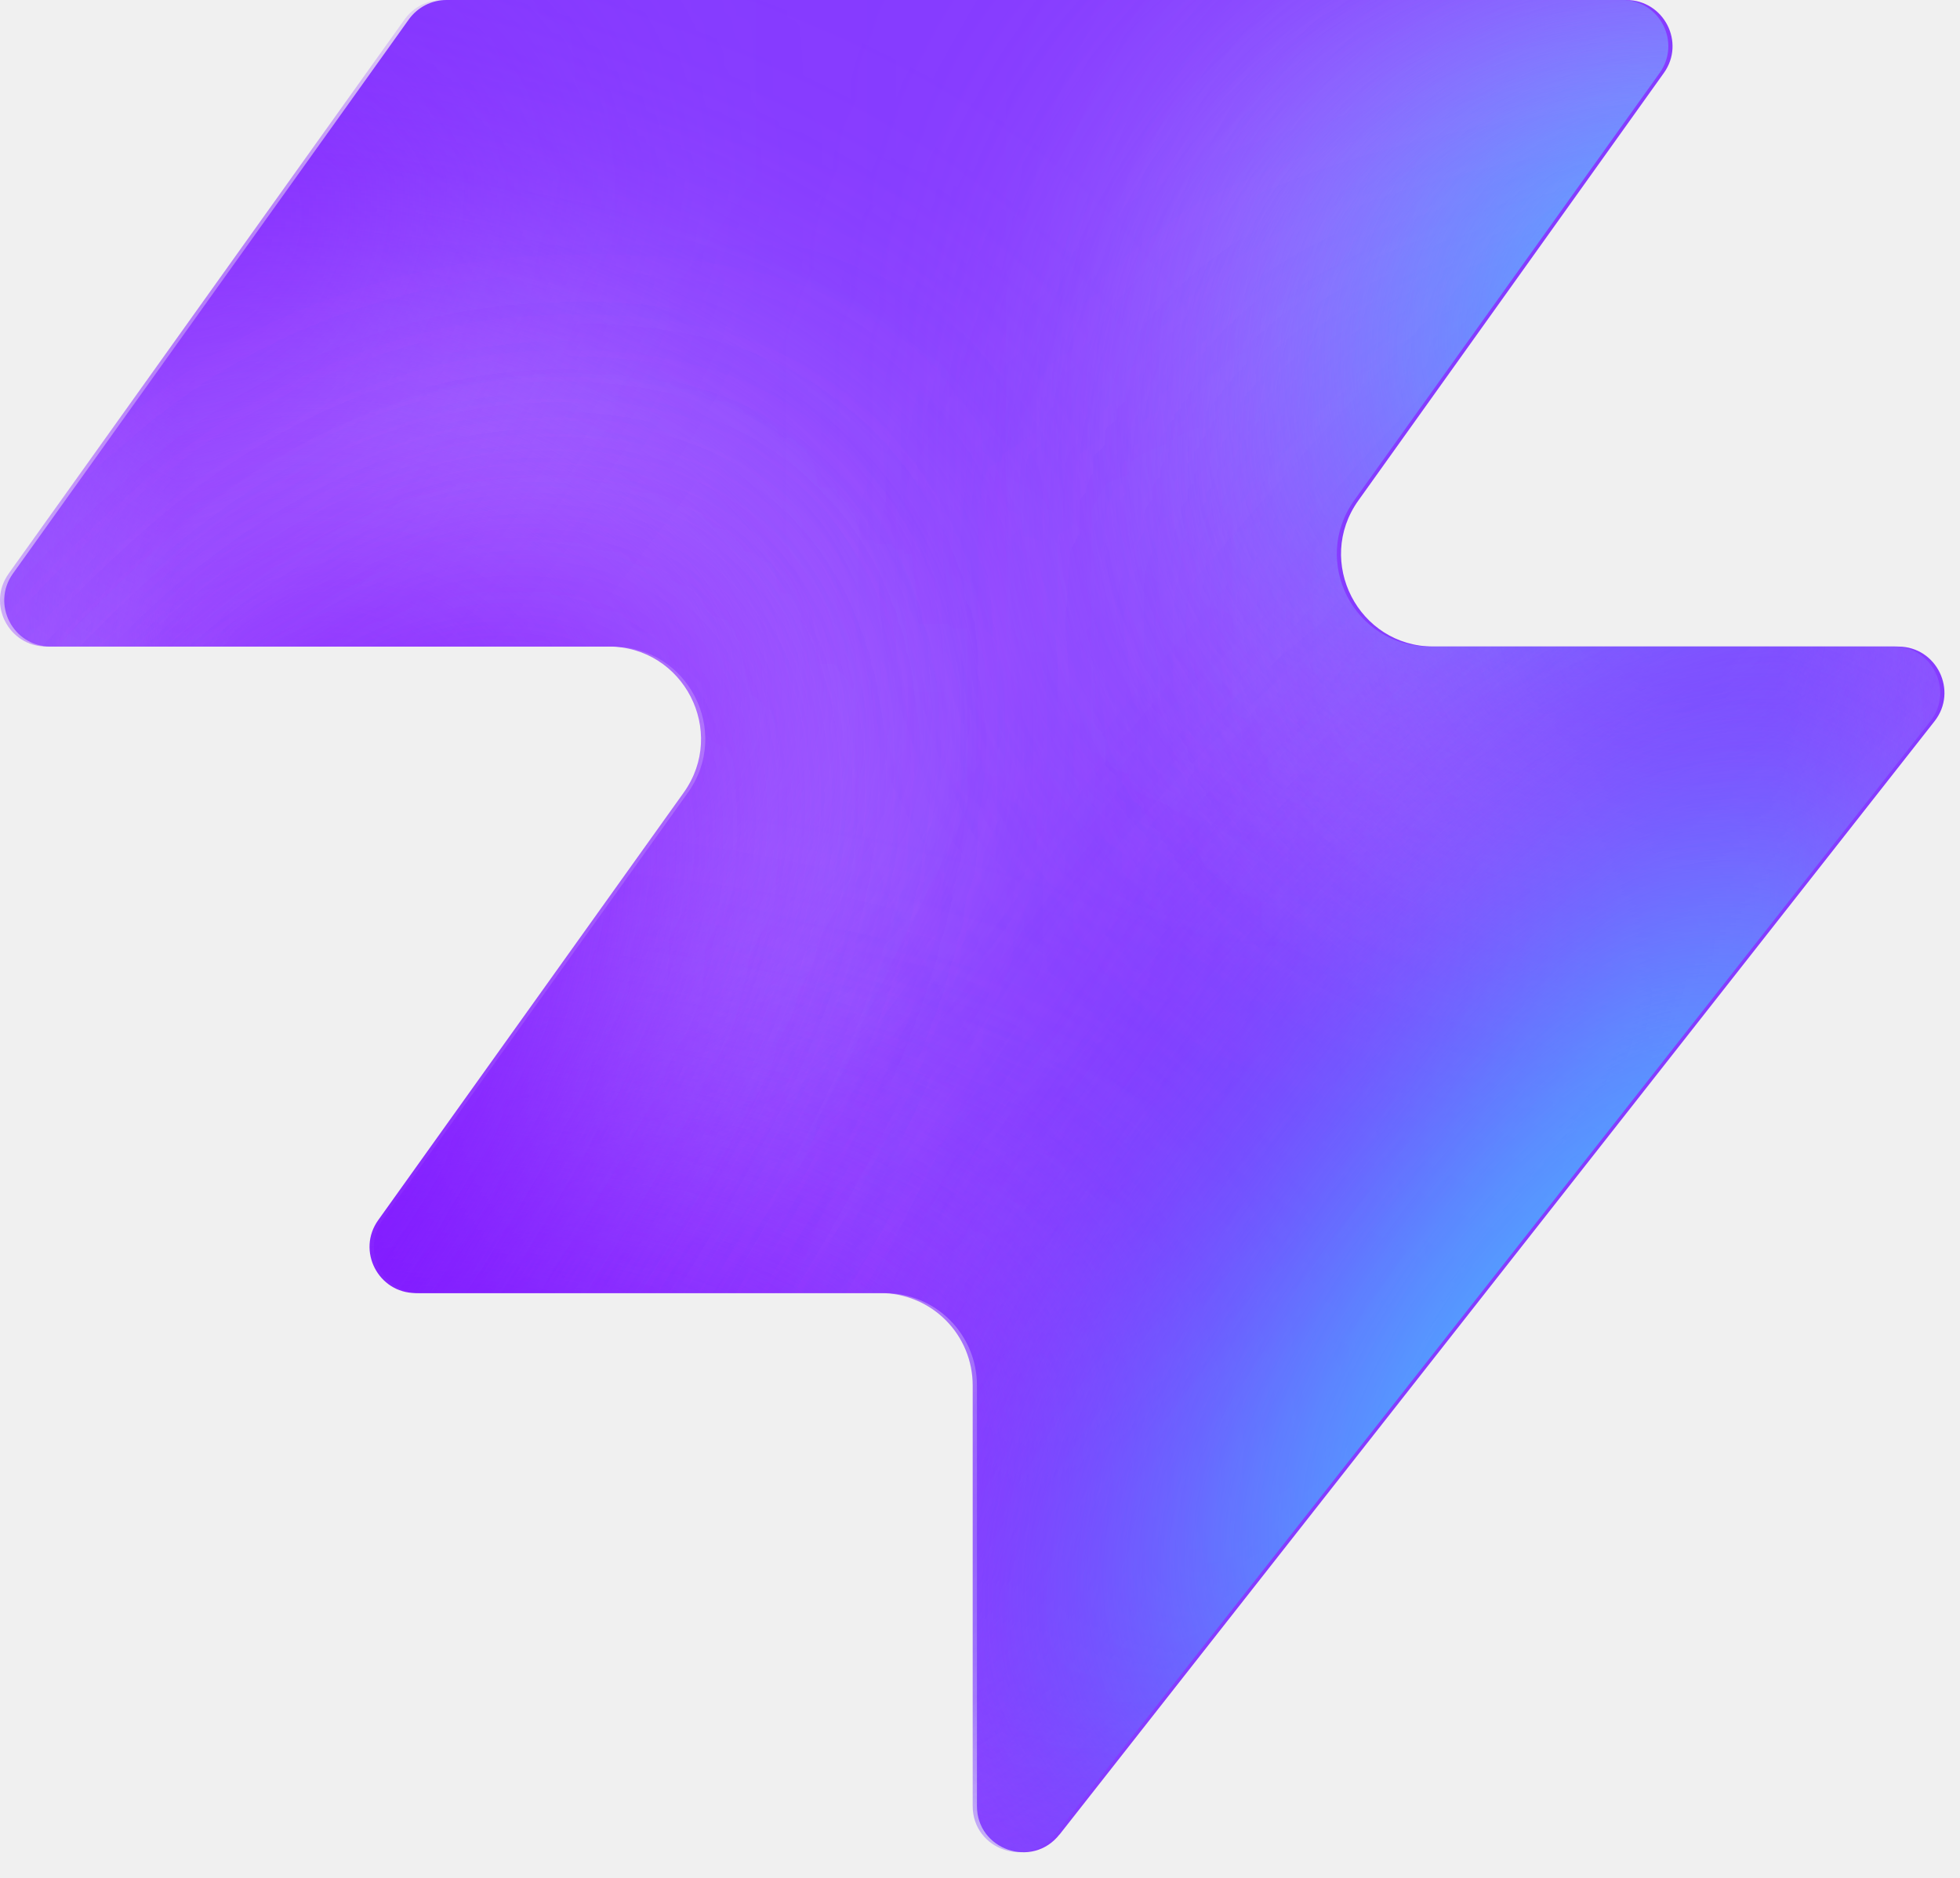
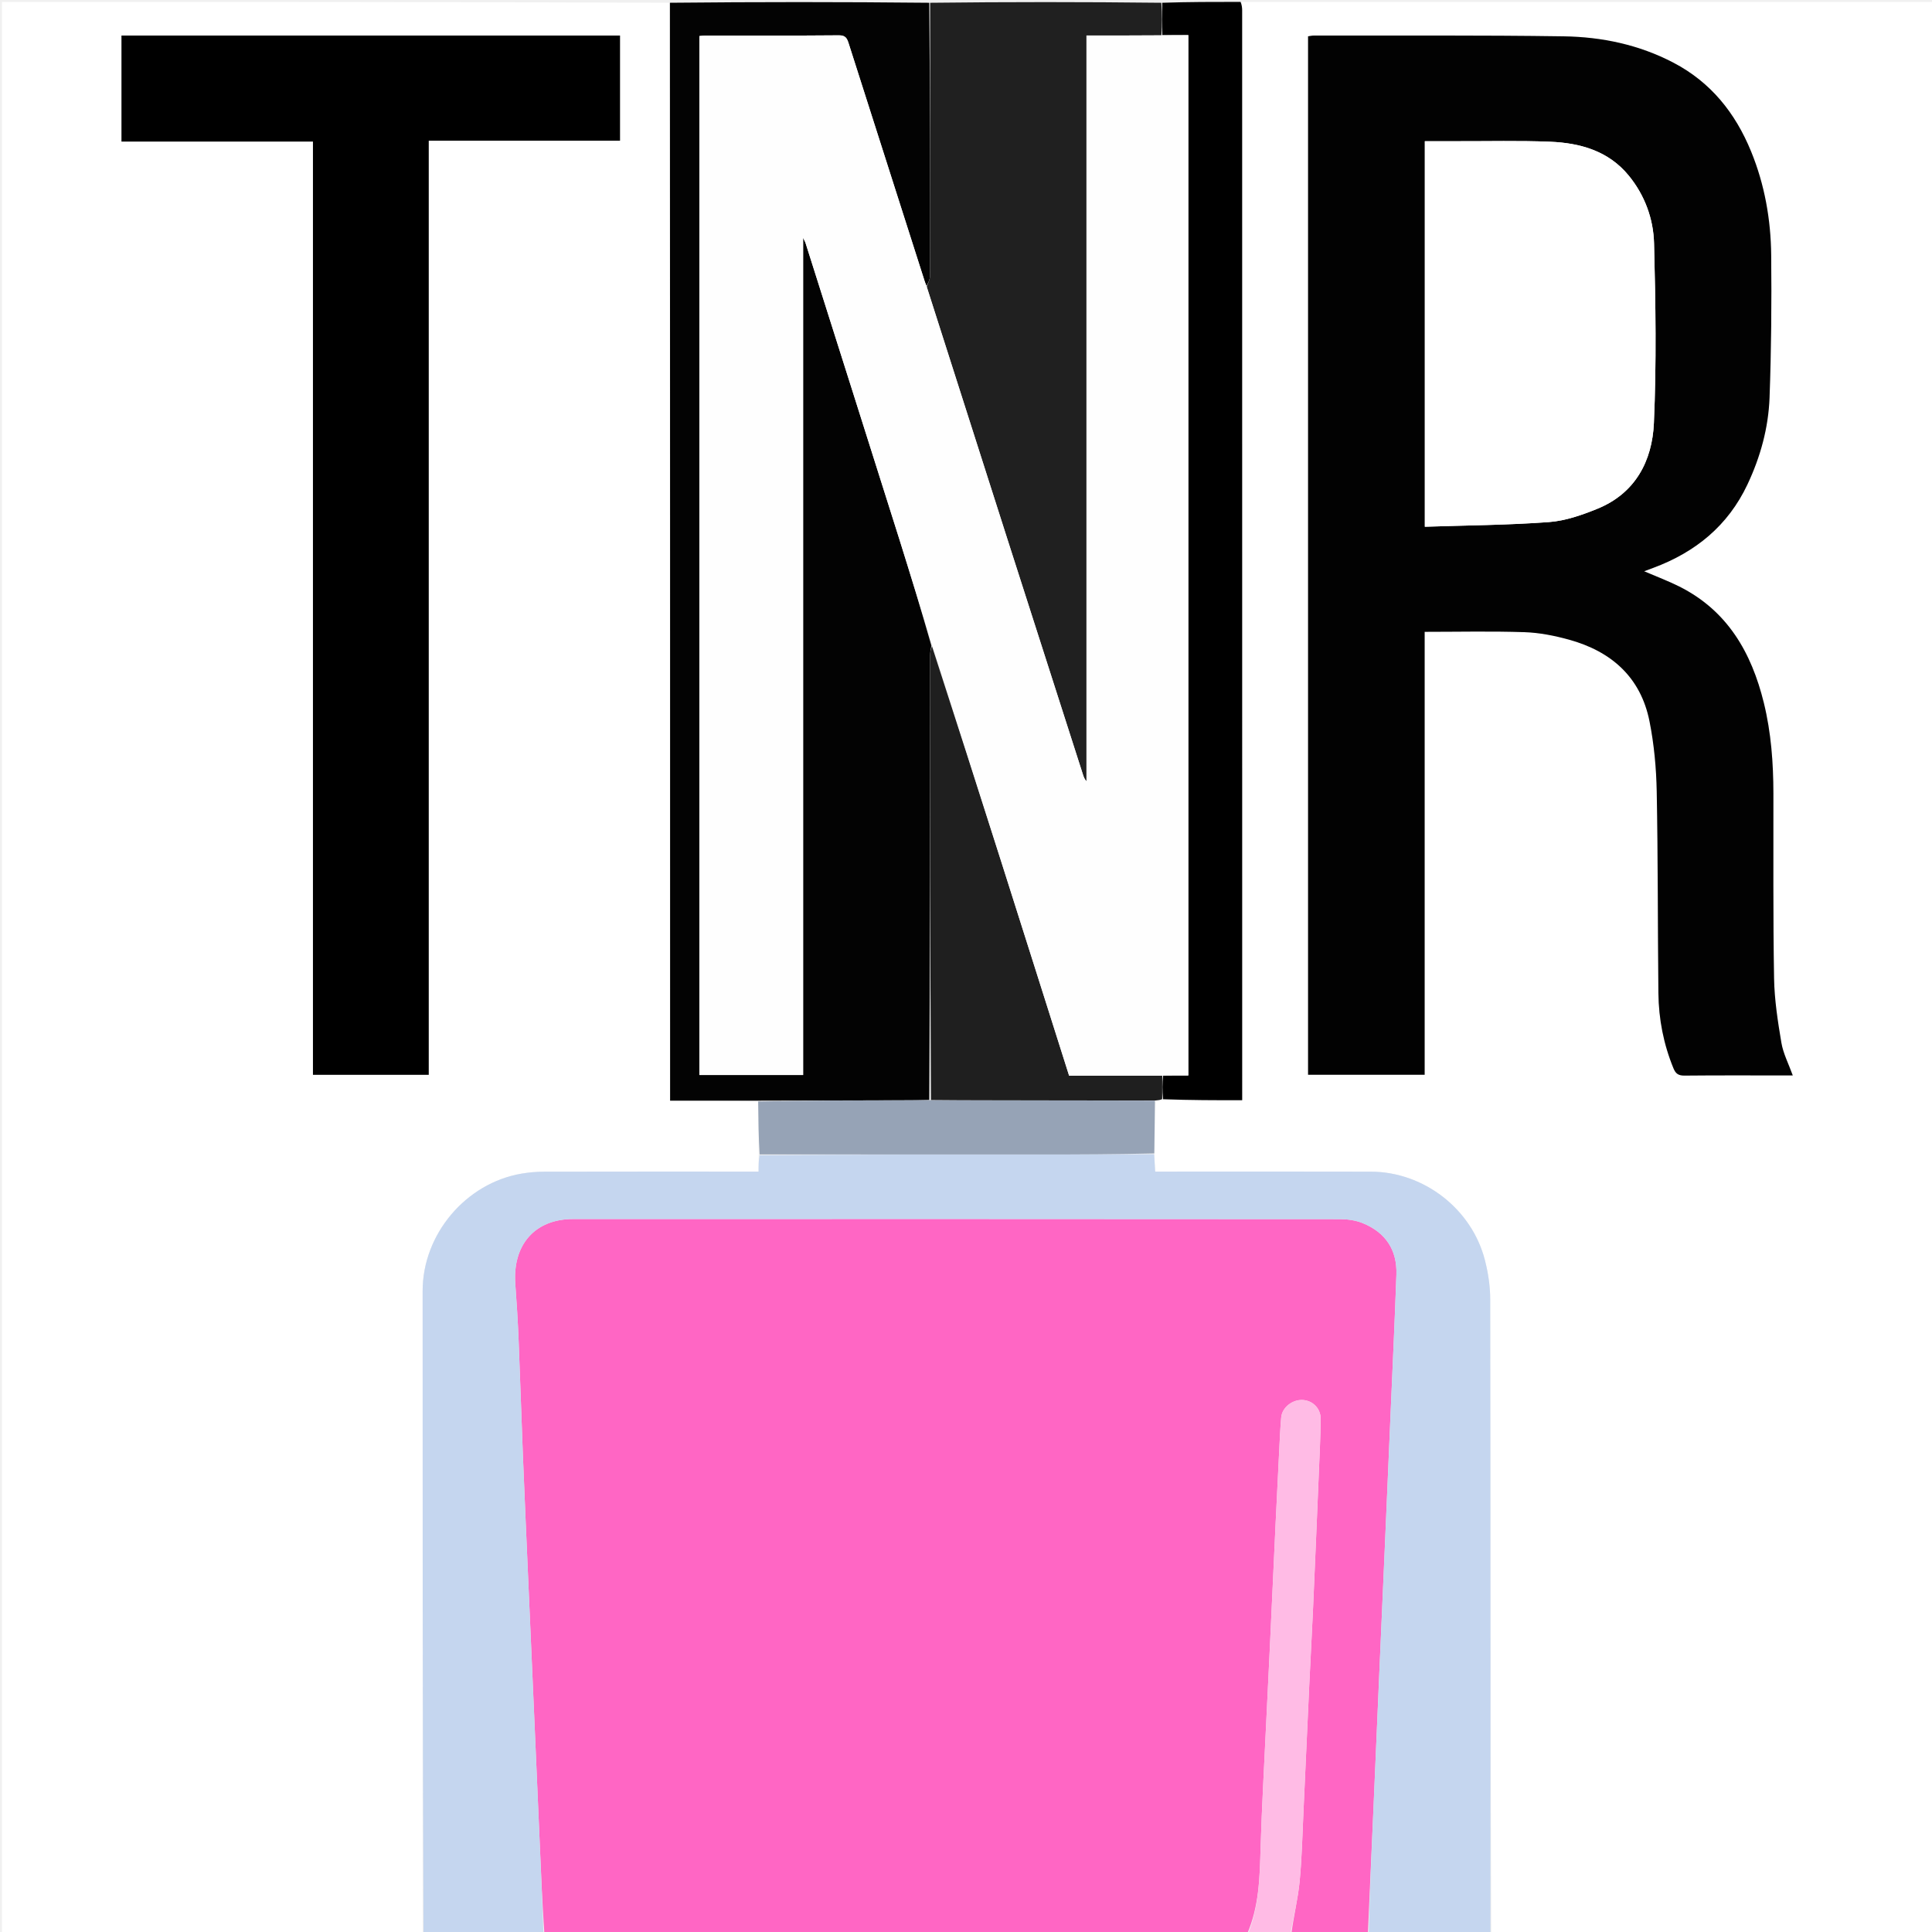
- <svg xmlns="http://www.w3.org/2000/svg" width="48" height="46" fill="none" viewBox="0 0 48 46">
-   <path fill="#863bff" d="M25.946 44.938c-.664.845-2.021.375-2.021-.698V33.937a2.26 2.26 0 0 0-2.262-2.262H10.287c-.92 0-1.456-1.04-.92-1.788l7.48-10.471c1.07-1.497 0-3.578-1.842-3.578H1.237c-.92 0-1.456-1.04-.92-1.788L10.013.474c.214-.297.556-.474.92-.474h28.894c.92 0 1.456 1.04.92 1.788l-7.48 10.471c-1.07 1.498 0 3.579 1.842 3.579h11.377c.943 0 1.473 1.088.89 1.83L25.947 44.94z" style="fill:#863bff;fill:color(display-p3 .525 .23 1);fill-opacity:1" />
-   <mask id="a" width="48" height="46" x="0" y="0" maskUnits="userSpaceOnUse" style="mask-type:alpha">
-     <path fill="#000" d="M25.842 44.938c-.664.844-2.021.375-2.021-.698V33.937a2.26 2.26 0 0 0-2.262-2.262H10.183c-.92 0-1.456-1.04-.92-1.788l7.48-10.471c1.07-1.498 0-3.579-1.842-3.579H1.133c-.92 0-1.456-1.04-.92-1.787L9.91.473c.214-.297.556-.474.92-.474h28.894c.92 0 1.456 1.04.92 1.788l-7.48 10.471c-1.07 1.498 0 3.578 1.842 3.578h11.377c.943 0 1.473 1.088.89 1.832L25.843 44.94z" style="fill:#000;fill-opacity:1" />
-   </mask>
-   <g mask="url(#a)">
-     <g filter="url(#b)">
-       <ellipse cx="5.508" cy="14.704" fill="#ede6ff" rx="5.508" ry="14.704" style="fill:#ede6ff;fill:color(display-p3 .927 .903 1);fill-opacity:1" transform="matrix(.00324 1 1 -.00324 -4.47 31.516)" />
-     </g>
-     <g filter="url(#c)">
-       <ellipse cx="10.399" cy="29.851" fill="#ede6ff" rx="10.399" ry="29.851" style="fill:#ede6ff;fill:color(display-p3 .927 .903 1);fill-opacity:1" transform="matrix(.00324 1 1 -.00324 -39.328 7.883)" />
-     </g>
-     <g filter="url(#d)">
-       <ellipse cx="5.508" cy="30.487" fill="#7e14ff" rx="5.508" ry="30.487" style="fill:#7e14ff;fill:color(display-p3 .492 .077 1);fill-opacity:1" transform="rotate(89.814 -25.913 -14.639)scale(1 -1)" />
-     </g>
-     <g filter="url(#e)">
-       <ellipse cx="5.508" cy="30.599" fill="#7e14ff" rx="5.508" ry="30.599" style="fill:#7e14ff;fill:color(display-p3 .492 .077 1);fill-opacity:1" transform="rotate(89.814 -32.644 -3.334)scale(1 -1)" />
-     </g>
-     <g filter="url(#f)">
-       <ellipse cx="5.508" cy="30.599" fill="#7e14ff" rx="5.508" ry="30.599" style="fill:#7e14ff;fill:color(display-p3 .492 .077 1);fill-opacity:1" transform="matrix(.00324 1 1 -.00324 -34.34 30.47)" />
-     </g>
-     <g filter="url(#g)">
-       <ellipse cx="14.072" cy="22.078" fill="#ede6ff" rx="14.072" ry="22.078" style="fill:#ede6ff;fill:color(display-p3 .927 .903 1);fill-opacity:1" transform="rotate(93.35 24.506 48.493)scale(-1 1)" />
-     </g>
-     <g filter="url(#h)">
-       <ellipse cx="3.47" cy="21.501" fill="#7e14ff" rx="3.47" ry="21.501" style="fill:#7e14ff;fill:color(display-p3 .492 .077 1);fill-opacity:1" transform="rotate(89.009 28.708 47.59)scale(-1 1)" />
-     </g>
-     <g filter="url(#i)">
-       <ellipse cx="3.47" cy="21.501" fill="#7e14ff" rx="3.47" ry="21.501" style="fill:#7e14ff;fill:color(display-p3 .492 .077 1);fill-opacity:1" transform="rotate(89.009 28.708 47.59)scale(-1 1)" />
-     </g>
-     <g filter="url(#j)">
-       <ellipse cx=".387" cy="8.972" fill="#7e14ff" rx="4.407" ry="29.108" style="fill:#7e14ff;fill:color(display-p3 .492 .077 1);fill-opacity:1" transform="rotate(39.51 .387 8.972)" />
-     </g>
-     <g filter="url(#k)">
-       <ellipse cx="47.523" cy="-6.092" fill="#7e14ff" rx="4.407" ry="29.108" style="fill:#7e14ff;fill:color(display-p3 .492 .077 1);fill-opacity:1" transform="rotate(37.892 47.523 -6.092)" />
-     </g>
-     <g filter="url(#l)">
-       <ellipse cx="41.412" cy="6.333" fill="#47bfff" rx="5.971" ry="9.665" style="fill:#47bfff;fill:color(display-p3 .28 .748 1);fill-opacity:1" transform="rotate(37.892 41.412 6.333)" />
-     </g>
-     <g filter="url(#m)">
-       <ellipse cx="-1.879" cy="38.332" fill="#7e14ff" rx="4.407" ry="29.108" style="fill:#7e14ff;fill:color(display-p3 .492 .077 1);fill-opacity:1" transform="rotate(37.892 -1.88 38.332)" />
-     </g>
-     <g filter="url(#n)">
-       <ellipse cx="-1.879" cy="38.332" fill="#7e14ff" rx="4.407" ry="29.108" style="fill:#7e14ff;fill:color(display-p3 .492 .077 1);fill-opacity:1" transform="rotate(37.892 -1.88 38.332)" />
-     </g>
-     <g filter="url(#o)">
-       <ellipse cx="35.651" cy="29.907" fill="#7e14ff" rx="4.407" ry="29.108" style="fill:#7e14ff;fill:color(display-p3 .492 .077 1);fill-opacity:1" transform="rotate(37.892 35.651 29.907)" />
-     </g>
-     <g filter="url(#p)">
-       <ellipse cx="38.418" cy="32.4" fill="#47bfff" rx="5.971" ry="15.297" style="fill:#47bfff;fill:color(display-p3 .28 .748 1);fill-opacity:1" transform="rotate(37.892 38.418 32.4)" />
-     </g>
-   </g>
-   <defs>
-     <filter id="b" width="60.045" height="41.654" x="-19.77" y="16.149" color-interpolation-filters="sRGB" filterUnits="userSpaceOnUse">
-       <feFlood flood-opacity="0" result="BackgroundImageFix" />
-       <feBlend in="SourceGraphic" in2="BackgroundImageFix" result="shape" />
-       <feGaussianBlur result="effect1_foregroundBlur_2002_17158" stdDeviation="7.659" />
-     </filter>
-     <filter id="c" width="90.34" height="51.437" x="-54.613" y="-7.533" color-interpolation-filters="sRGB" filterUnits="userSpaceOnUse">
-       <feFlood flood-opacity="0" result="BackgroundImageFix" />
-       <feBlend in="SourceGraphic" in2="BackgroundImageFix" result="shape" />
-       <feGaussianBlur result="effect1_foregroundBlur_2002_17158" stdDeviation="7.659" />
-     </filter>
-     <filter id="d" width="79.355" height="29.4" x="-49.64" y="2.03" color-interpolation-filters="sRGB" filterUnits="userSpaceOnUse">
-       <feFlood flood-opacity="0" result="BackgroundImageFix" />
-       <feBlend in="SourceGraphic" in2="BackgroundImageFix" result="shape" />
-       <feGaussianBlur result="effect1_foregroundBlur_2002_17158" stdDeviation="4.596" />
-     </filter>
-     <filter id="e" width="79.579" height="29.4" x="-45.045" y="20.029" color-interpolation-filters="sRGB" filterUnits="userSpaceOnUse">
-       <feFlood flood-opacity="0" result="BackgroundImageFix" />
-       <feBlend in="SourceGraphic" in2="BackgroundImageFix" result="shape" />
-       <feGaussianBlur result="effect1_foregroundBlur_2002_17158" stdDeviation="4.596" />
-     </filter>
-     <filter id="f" width="79.579" height="29.4" x="-43.513" y="21.178" color-interpolation-filters="sRGB" filterUnits="userSpaceOnUse">
-       <feFlood flood-opacity="0" result="BackgroundImageFix" />
-       <feBlend in="SourceGraphic" in2="BackgroundImageFix" result="shape" />
-       <feGaussianBlur result="effect1_foregroundBlur_2002_17158" stdDeviation="4.596" />
-     </filter>
-     <filter id="g" width="74.749" height="58.852" x="15.756" y="-17.901" color-interpolation-filters="sRGB" filterUnits="userSpaceOnUse">
-       <feFlood flood-opacity="0" result="BackgroundImageFix" />
-       <feBlend in="SourceGraphic" in2="BackgroundImageFix" result="shape" />
-       <feGaussianBlur result="effect1_foregroundBlur_2002_17158" stdDeviation="7.659" />
-     </filter>
-     <filter id="h" width="61.377" height="25.362" x="23.548" y="2.284" color-interpolation-filters="sRGB" filterUnits="userSpaceOnUse">
-       <feFlood flood-opacity="0" result="BackgroundImageFix" />
-       <feBlend in="SourceGraphic" in2="BackgroundImageFix" result="shape" />
-       <feGaussianBlur result="effect1_foregroundBlur_2002_17158" stdDeviation="4.596" />
-     </filter>
-     <filter id="i" width="61.377" height="25.362" x="23.548" y="2.284" color-interpolation-filters="sRGB" filterUnits="userSpaceOnUse">
-       <feFlood flood-opacity="0" result="BackgroundImageFix" />
-       <feBlend in="SourceGraphic" in2="BackgroundImageFix" result="shape" />
-       <feGaussianBlur result="effect1_foregroundBlur_2002_17158" stdDeviation="4.596" />
-     </filter>
-     <filter id="j" width="56.045" height="63.649" x="-27.636" y="-22.853" color-interpolation-filters="sRGB" filterUnits="userSpaceOnUse">
-       <feFlood flood-opacity="0" result="BackgroundImageFix" />
-       <feBlend in="SourceGraphic" in2="BackgroundImageFix" result="shape" />
-       <feGaussianBlur result="effect1_foregroundBlur_2002_17158" stdDeviation="4.596" />
-     </filter>
-     <filter id="k" width="54.814" height="64.646" x="20.116" y="-38.415" color-interpolation-filters="sRGB" filterUnits="userSpaceOnUse">
-       <feFlood flood-opacity="0" result="BackgroundImageFix" />
-       <feBlend in="SourceGraphic" in2="BackgroundImageFix" result="shape" />
-       <feGaussianBlur result="effect1_foregroundBlur_2002_17158" stdDeviation="4.596" />
-     </filter>
-     <filter id="l" width="33.541" height="35.313" x="24.641" y="-11.323" color-interpolation-filters="sRGB" filterUnits="userSpaceOnUse">
-       <feFlood flood-opacity="0" result="BackgroundImageFix" />
-       <feBlend in="SourceGraphic" in2="BackgroundImageFix" result="shape" />
-       <feGaussianBlur result="effect1_foregroundBlur_2002_17158" stdDeviation="4.596" />
-     </filter>
-     <filter id="m" width="54.814" height="64.646" x="-29.286" y="6.009" color-interpolation-filters="sRGB" filterUnits="userSpaceOnUse">
-       <feFlood flood-opacity="0" result="BackgroundImageFix" />
-       <feBlend in="SourceGraphic" in2="BackgroundImageFix" result="shape" />
-       <feGaussianBlur result="effect1_foregroundBlur_2002_17158" stdDeviation="4.596" />
-     </filter>
-     <filter id="n" width="54.814" height="64.646" x="-29.286" y="6.009" color-interpolation-filters="sRGB" filterUnits="userSpaceOnUse">
-       <feFlood flood-opacity="0" result="BackgroundImageFix" />
-       <feBlend in="SourceGraphic" in2="BackgroundImageFix" result="shape" />
-       <feGaussianBlur result="effect1_foregroundBlur_2002_17158" stdDeviation="4.596" />
-     </filter>
-     <filter id="o" width="54.814" height="64.646" x="8.244" y="-2.416" color-interpolation-filters="sRGB" filterUnits="userSpaceOnUse">
-       <feFlood flood-opacity="0" result="BackgroundImageFix" />
-       <feBlend in="SourceGraphic" in2="BackgroundImageFix" result="shape" />
-       <feGaussianBlur result="effect1_foregroundBlur_2002_17158" stdDeviation="4.596" />
-     </filter>
-     <filter id="p" width="39.409" height="43.623" x="18.713" y="10.588" color-interpolation-filters="sRGB" filterUnits="userSpaceOnUse">
-       <feFlood flood-opacity="0" result="BackgroundImageFix" />
-       <feBlend in="SourceGraphic" in2="BackgroundImageFix" result="shape" />
-       <feGaussianBlur result="effect1_foregroundBlur_2002_17158" stdDeviation="4.596" />
-     </filter>
-   </defs>
+ <svg xmlns="http://www.w3.org/2000/svg" version="1.1" id="Layer_1" x="0px" y="0px" width="100%" viewBox="0 0 1024 1024" enable-background="new 0 0 1024 1024" xml:space="preserve">
+   <path fill="#FFFFFF" opacity="1" stroke="none" d=" M224,1025   C149.686,1025 75.373,1025 1.03,1025   C1.03,683.777 1.03,342.554 1.03,1   C118.691,1 236.383,1 354.621,1.462   C355.168,195.599 355.168,389.274 355.168,583.369   C371.212,583.369 386.527,583.369 401.845,583.814   C401.955,593.451 402.063,602.643 402.113,612.298   C402.055,615.348 402.055,617.936 402.055,620.969   C399.214,620.969 397.246,620.969 395.278,620.969   C359.631,620.971 323.984,620.94 288.338,621.018   C284.38,621.027 280.376,621.372 276.474,622.033   C246.871,627.051 224.004,654.188 224.003,684.19   C223.997,797.794 224,911.397 224,1025  M108.5,18.832   C93.749,18.832 78.999,18.832 64.382,18.832   C64.382,37.854 64.382,56.245 64.382,75.029   C98.324,75.029 131.906,75.029 165.871,75.029   C165.871,240.155 165.871,404.882 165.871,569.683   C186.474,569.683 206.689,569.683 227.244,569.683   C227.244,404.622 227.244,239.877 227.244,74.583   C261.296,74.583 295.009,74.583 328.626,74.583   C328.626,55.757 328.626,37.482 328.626,18.832   C255.414,18.832 182.457,18.832 108.5,18.832  z" />
+   <path fill="#FFFFFF" opacity="1" stroke="none" d=" M658,1   C780.302,1 902.603,1 1024.952,1   C1024.952,342.213 1024.952,683.426 1024.952,1025   C946.975,1025 868.948,1025 790.448,1024.531   C789.971,912.238 790.017,800.414 789.846,688.59   C789.836,681.717 788.767,674.679 787.067,668.004   C780.111,640.684 754.554,621.089 726.703,621.005   C690.539,620.896 654.375,620.973 618.212,620.97   C616.286,620.97 614.36,620.97 612.272,620.97   C612.058,617.379 611.892,614.576 611.801,611.33   C611.959,601.708 612.041,592.53 612.51,583.281   C613.932,583.13 614.969,583.05 616.466,583.058   C630.69,583.147 644.453,583.147 658.383,583.147   C658.383,581.38 658.383,580.224 658.383,579.069   C658.383,387.857 658.384,196.645 658.367,5.434   C658.367,3.956 658.128,2.478 658,1  M693.297,203.5   C693.297,325.59 693.297,447.679 693.297,569.639   C714.148,569.639 734.38,569.639 755.099,569.639   C755.099,491.069 755.099,412.861 755.099,334.883   C773.083,334.883 790.589,334.479 808.061,335.066   C815.948,335.33 823.946,336.922 831.585,339.029   C853.992,345.21 869.614,358.897 874.274,382.315   C876.693,394.466 877.858,407.022 878.096,419.424   C878.783,455.073 878.604,490.738 878.986,526.394   C879.134,540.139 881.728,553.483 886.992,566.279   C888.186,569.182 889.715,570.118 892.866,570.087   C910.529,569.912 928.194,570.003 945.859,570.003   C947.261,570.003 948.663,570.003 950.21,570.003   C947.999,563.852 945.14,558.413 944.168,552.656   C942.262,541.372 940.486,529.925 940.292,518.518   C939.734,485.864 939.984,453.196 939.938,420.534   C939.916,404.337 938.737,388.257 934.859,372.48   C928.319,345.87 915.595,323.663 890.085,310.875   C884.24,307.944 878.08,305.643 871.436,302.782   C873.42,302.043 874.895,301.494 876.369,300.945   C898.655,292.648 915.866,278.639 926.17,256.807   C933.066,242.194 937.313,226.746 937.899,210.712   C938.816,185.586 939.024,160.414 938.769,135.27   C938.577,116.377 935.322,97.86 928.098,80.227   C919.756,59.864 906.774,43.592 886.955,33.225   C868.711,23.681 849.002,19.555 828.772,19.256   C784.62,18.603 740.454,18.911 696.293,18.846   C695.37,18.845 694.446,19.084 693.297,19.243   C693.297,80.558 693.297,141.529 693.297,203.5  z" />
+   <path fill="#FF66C4" opacity="1" stroke="none" d=" M661,1025   C536.979,1025 412.958,1025 288.512,1024.533   C287.433,1008.78 286.787,993.493 286.126,978.208   C285.127,955.112 284.122,932.017 283.113,908.923   C282.125,886.327 281.121,863.733 280.138,841.137   C279.119,817.709 278.063,794.283 277.123,770.852   C276.301,750.404 275.687,729.948 274.843,709.502   C274.446,699.874 273.834,690.251 273.126,680.64   C271.587,659.759 283.5,646.112 303.745,646.106   C439.216,646.063 574.687,646.066 710.158,646.172   C714.229,646.175 718.583,646.778 722.316,648.3   C734.365,653.212 740.58,662.485 740.123,675.579   C739.301,699.181 738.175,722.772 737.165,746.366   C736.155,769.962 735.139,793.557 734.113,817.151   C733.13,839.747 732.122,862.341 731.139,884.937   C730.12,908.365 729.131,931.794 728.105,955.222   C727.085,978.482 726.036,1001.741 725,1025   C711.646,1025 698.292,1025 684.508,1024.612   C685.707,1015.279 687.936,1006.392 688.817,997.374   C690.041,984.833 690.3,972.196 690.893,959.597   C691.946,937.207 692.919,914.812 693.968,892.422   C694.573,879.49 695.319,866.564 695.895,853.631   C696.973,829.409 697.991,805.184 698.998,780.959   C699.399,771.332 699.895,761.703 699.984,752.071   C700.037,746.412 695.638,742.205 690.298,742.01   C684.839,741.81 679.518,746.075 679.06,751.289   C678.581,756.741 678.338,762.215 678.059,767.682   C677.382,780.944 676.723,794.207 676.097,807.471   C675.066,829.363 674.078,851.257 673.049,873.149   C672.418,886.579 671.723,900.007 671.094,913.438   C670.062,935.496 668.795,957.548 668.138,979.618   C667.676,995.098 667.35,1010.493 661,1025  z" />
+   <path fill="#C5D6EF" opacity="1" stroke="none" d=" M725.469,1025   C726.036,1001.741 727.085,978.482 728.105,955.222   C729.131,931.794 730.12,908.365 731.139,884.937   C732.122,862.341 733.13,839.747 734.113,817.151   C735.139,793.557 736.155,769.962 737.165,746.366   C738.175,722.772 739.301,699.181 740.123,675.579   C740.58,662.485 734.365,653.212 722.316,648.3   C718.583,646.778 714.229,646.175 710.158,646.172   C574.687,646.066 439.216,646.063 303.745,646.106   C283.5,646.112 271.587,659.759 273.126,680.64   C273.834,690.251 274.446,699.874 274.843,709.502   C275.687,729.948 276.301,750.404 277.123,770.852   C278.063,794.283 279.119,817.709 280.138,841.137   C281.121,863.733 282.125,886.327 283.113,908.923   C284.122,932.017 285.127,955.112 286.126,978.208   C286.787,993.493 287.433,1008.78 288.043,1024.533   C266.979,1025 245.958,1025 224.469,1025   C224,911.397 223.997,797.794 224.003,684.19   C224.004,654.188 246.871,627.051 276.474,622.033   C280.376,621.372 284.38,621.027 288.338,621.018   C323.984,620.94 359.631,620.971 395.278,620.969   C397.246,620.969 399.214,620.969 402.055,620.969   C402.055,617.936 402.055,615.348 402.565,612.323   C452.66,611.893 502.245,611.914 551.829,611.901   C571.795,611.896 591.76,611.818 611.725,611.774   C611.892,614.576 612.058,617.379 612.272,620.97   C614.36,620.97 616.286,620.97 618.212,620.97   C654.375,620.973 690.539,620.896 726.703,621.005   C754.554,621.089 780.111,640.684 787.067,668.004   C788.767,674.679 789.836,681.717 789.846,688.59   C790.017,800.414 789.971,912.238 789.987,1024.531   C768.646,1025 747.292,1025 725.469,1025  z" />
+   <path fill="#030303" opacity="1" stroke="none" d=" M401.842,583.369   C386.527,583.369 371.212,583.369 355.168,583.369   C355.168,389.274 355.168,195.599 355.084,1.462   C400.688,1 446.375,1 492.522,1.469   C492.978,50.103 492.996,98.27 492.899,146.436   C492.895,148.283 491.786,150.128 491.054,151.621   C490.676,150.647 490.405,150.037 490.202,149.404   C476.746,107.337 463.287,65.27 449.865,23.191   C449.024,20.554 448.328,18.693 444.673,18.726   C421.011,18.943 397.346,18.834 373.682,18.85   C372.722,18.85 371.762,19.023 370.677,19.127   C370.677,202.769 370.677,386.177 370.677,569.783   C388.949,569.783 407.049,569.783 425.67,569.783   C425.67,422.197 425.67,274.823 425.67,126.052   C426.516,127.818 426.775,128.225 426.916,128.67   C443.572,181.222 460.258,233.765 476.848,286.338   C482.69,304.853 488.293,323.443 493.695,342.282   C493.247,344.208 492.99,345.851 492.99,347.495   C492.973,425.97 492.978,504.446 492.521,583.014   C488.239,583.129 484.418,583.162 480.596,583.172   C454.345,583.24 428.093,583.304 401.842,583.369  z" />
+   <path fill="#202020" opacity="1" stroke="none" d=" M491.193,151.974   C491.786,150.128 492.895,148.283 492.899,146.436   C492.996,98.27 492.978,50.103 492.99,1.469   C533.688,1 574.375,1 615.521,1.467   C615.998,7.5 616.017,13.066 615.574,18.729   C602.184,18.826 589.256,18.826 575.859,18.826   C575.859,150.975 575.859,282.548 575.859,414.122   C574.801,412.962 574.373,411.749 573.98,410.525   C560.782,369.413 547.565,328.308 534.399,287.187   C519.972,242.124 505.593,197.045 491.193,151.974  z" />
+   <path fill="#000000" opacity="1" stroke="none" d=" M616.036,18.632   C616.017,13.066 615.998,7.5 615.989,1.467   C629.688,1 643.375,1 657.531,1   C658.128,2.478 658.367,3.956 658.367,5.434   C658.384,196.645 658.383,387.857 658.383,579.069   C658.383,580.224 658.383,581.38 658.383,583.147   C644.453,583.147 630.69,583.147 616.455,582.599   C615.996,578.084 616.01,574.118 616.484,570.082   C621.237,570.013 625.529,570.013 629.834,570.013   C629.834,386.04 629.834,202.508 629.834,18.632   C625.005,18.632 620.52,18.632 616.036,18.632  z" />
+   <path fill="#FFBBE5" opacity="1" stroke="none" d=" M661.469,1025   C667.35,1010.493 667.676,995.098 668.138,979.618   C668.795,957.548 670.062,935.496 671.094,913.438   C671.723,900.007 672.418,886.579 673.049,873.149   C674.078,851.257 675.066,829.363 676.097,807.471   C676.723,794.207 677.382,780.944 678.059,767.682   C678.338,762.215 678.581,756.741 679.06,751.289   C679.518,746.075 684.839,741.81 690.298,742.01   C695.638,742.205 700.037,746.412 699.984,752.071   C699.895,761.703 699.399,771.332 698.998,780.959   C697.991,805.184 696.973,829.409 695.895,853.631   C695.319,866.564 694.573,879.49 693.968,892.422   C692.919,914.812 691.946,937.207 690.893,959.597   C690.3,972.196 690.041,984.833 688.817,997.374   C687.936,1006.392 685.707,1015.279 684.039,1024.612   C676.646,1025 669.292,1025 661.469,1025  z" />
+   <path fill="#000000" opacity="1" stroke="none" d=" M109,18.832   C182.457,18.832 255.414,18.832 328.626,18.832   C328.626,37.482 328.626,55.757 328.626,74.583   C295.009,74.583 261.296,74.583 227.244,74.583   C227.244,239.877 227.244,404.622 227.244,569.683   C206.689,569.683 186.474,569.683 165.871,569.683   C165.871,404.882 165.871,240.155 165.871,75.029   C131.906,75.029 98.324,75.029 64.382,75.029   C64.382,56.245 64.382,37.854 64.382,18.832   C78.999,18.832 93.749,18.832 109,18.832  z" />
+   <path fill="#96A3B6" opacity="1" stroke="none" d=" M401.845,583.814   C428.093,583.304 454.345,583.24 480.596,583.172   C484.418,583.162 488.239,583.129 492.982,583.115   C503.879,583.139 513.857,583.152 523.834,583.172   C553.264,583.23 582.694,583.291 612.124,583.351   C612.041,592.53 611.959,601.708 611.801,611.33   C591.76,611.818 571.795,611.896 551.829,611.901   C502.245,611.914 452.66,611.893 402.624,611.86   C402.063,602.643 401.955,593.451 401.845,583.814  z" />
+   <path fill="#020202" opacity="1" stroke="none" d=" M693.297,203   C693.297,141.529 693.297,80.558 693.297,19.243   C694.446,19.084 695.37,18.845 696.293,18.846   C740.454,18.911 784.62,18.603 828.772,19.256   C849.002,19.555 868.711,23.681 886.955,33.225   C906.774,43.592 919.756,59.864 928.098,80.227   C935.322,97.86 938.577,116.377 938.769,135.27   C939.024,160.414 938.816,185.586 937.899,210.712   C937.313,226.746 933.066,242.194 926.17,256.807   C915.866,278.639 898.655,292.648 876.369,300.945   C874.895,301.494 873.42,302.043 871.436,302.782   C878.08,305.643 884.24,307.944 890.085,310.875   C915.595,323.663 928.319,345.87 934.859,372.48   C938.737,388.257 939.916,404.337 939.938,420.534   C939.984,453.196 939.734,485.864 940.292,518.518   C940.486,529.925 942.262,541.372 944.168,552.656   C945.14,558.413 947.999,563.852 950.21,570.003   C948.663,570.003 947.261,570.003 945.859,570.003   C928.194,570.003 910.529,569.912 892.866,570.087   C889.715,570.118 888.186,569.182 886.992,566.279   C881.728,553.483 879.134,540.139 878.986,526.394   C878.604,490.738 878.783,455.073 878.096,419.424   C877.858,407.022 876.693,394.466 874.274,382.315   C869.614,358.897 853.992,345.21 831.585,339.029   C823.946,336.922 815.948,335.33 808.061,335.066   C790.589,334.479 773.083,334.883 755.099,334.883   C755.099,412.861 755.099,491.069 755.099,569.639   C734.38,569.639 714.148,569.639 693.297,569.639   C693.297,447.679 693.297,325.59 693.297,203  M771.501,74.84   C766.054,74.84 760.606,74.84 755.193,74.84   C755.193,142.998 755.193,210.671 755.193,279.178   C777.393,278.445 799.226,278.317 820.95,276.714   C829.688,276.069 838.509,272.977 846.73,269.622   C866.779,261.44 875.714,244.283 876.596,224.28   C877.996,192.56 877.504,160.718 876.679,128.958   C876.342,115.953 871.757,103.44 863.261,93.062   C852.511,79.932 837.495,75.761 821.478,75.118   C805.175,74.462 788.828,74.888 771.501,74.84  z" />
+   <path fill="#1F1F1F" opacity="1" stroke="none" d=" M612.51,583.281   C582.694,583.291 553.264,583.23 523.834,583.172   C513.857,583.152 503.879,583.139 493.441,583.022   C492.978,504.446 492.973,425.97 492.99,347.495   C492.99,345.851 493.247,344.208 493.977,342.521   C518.584,418.32 542.598,494.16 566.66,570.152   C583.428,570.152 599.726,570.152 616.023,570.152   C616.01,574.118 615.996,578.084 615.994,582.51   C614.969,583.05 613.932,583.13 612.51,583.281  z" />
+   <path fill="#FEFEFE" opacity="1" stroke="none" d=" M616.484,570.082   C599.726,570.152 583.428,570.152 566.66,570.152   C542.598,494.16 518.584,418.32 494.288,342.239   C488.293,323.443 482.69,304.853 476.848,286.338   C460.258,233.765 443.572,181.222 426.916,128.67   C426.775,128.225 426.516,127.818 425.67,126.052   C425.67,274.823 425.67,422.197 425.67,569.783   C407.049,569.783 388.949,569.783 370.677,569.783   C370.677,386.177 370.677,202.769 370.677,19.127   C371.762,19.023 372.722,18.85 373.682,18.85   C397.346,18.834 421.011,18.943 444.673,18.726   C448.328,18.693 449.024,20.554 449.865,23.191   C463.287,65.27 476.746,107.337 490.202,149.404   C490.405,150.037 490.676,150.647 491.054,151.621   C505.593,197.045 519.972,242.124 534.399,287.187   C547.565,328.308 560.782,369.413 573.98,410.525   C574.373,411.749 574.801,412.962 575.859,414.122   C575.859,282.548 575.859,150.975 575.859,18.826   C589.256,18.826 602.184,18.826 615.574,18.729   C620.52,18.632 625.005,18.632 629.834,18.632   C629.834,202.508 629.834,386.04 629.834,570.013   C625.529,570.013 621.237,570.013 616.484,570.082  z" />
+   <path fill="#FFFFFF" opacity="1" stroke="none" d=" M772.001,74.84   C788.828,74.888 805.175,74.462 821.478,75.118   C837.495,75.761 852.511,79.932 863.261,93.062   C871.757,103.44 876.342,115.953 876.679,128.958   C877.504,160.718 877.996,192.56 876.596,224.28   C875.714,244.283 866.779,261.44 846.73,269.622   C838.509,272.977 829.688,276.069 820.95,276.714   C799.226,278.317 777.393,278.445 755.193,279.178   C755.193,210.671 755.193,142.998 755.193,74.84   C760.606,74.84 766.054,74.84 772.001,74.84  z" />
</svg>
